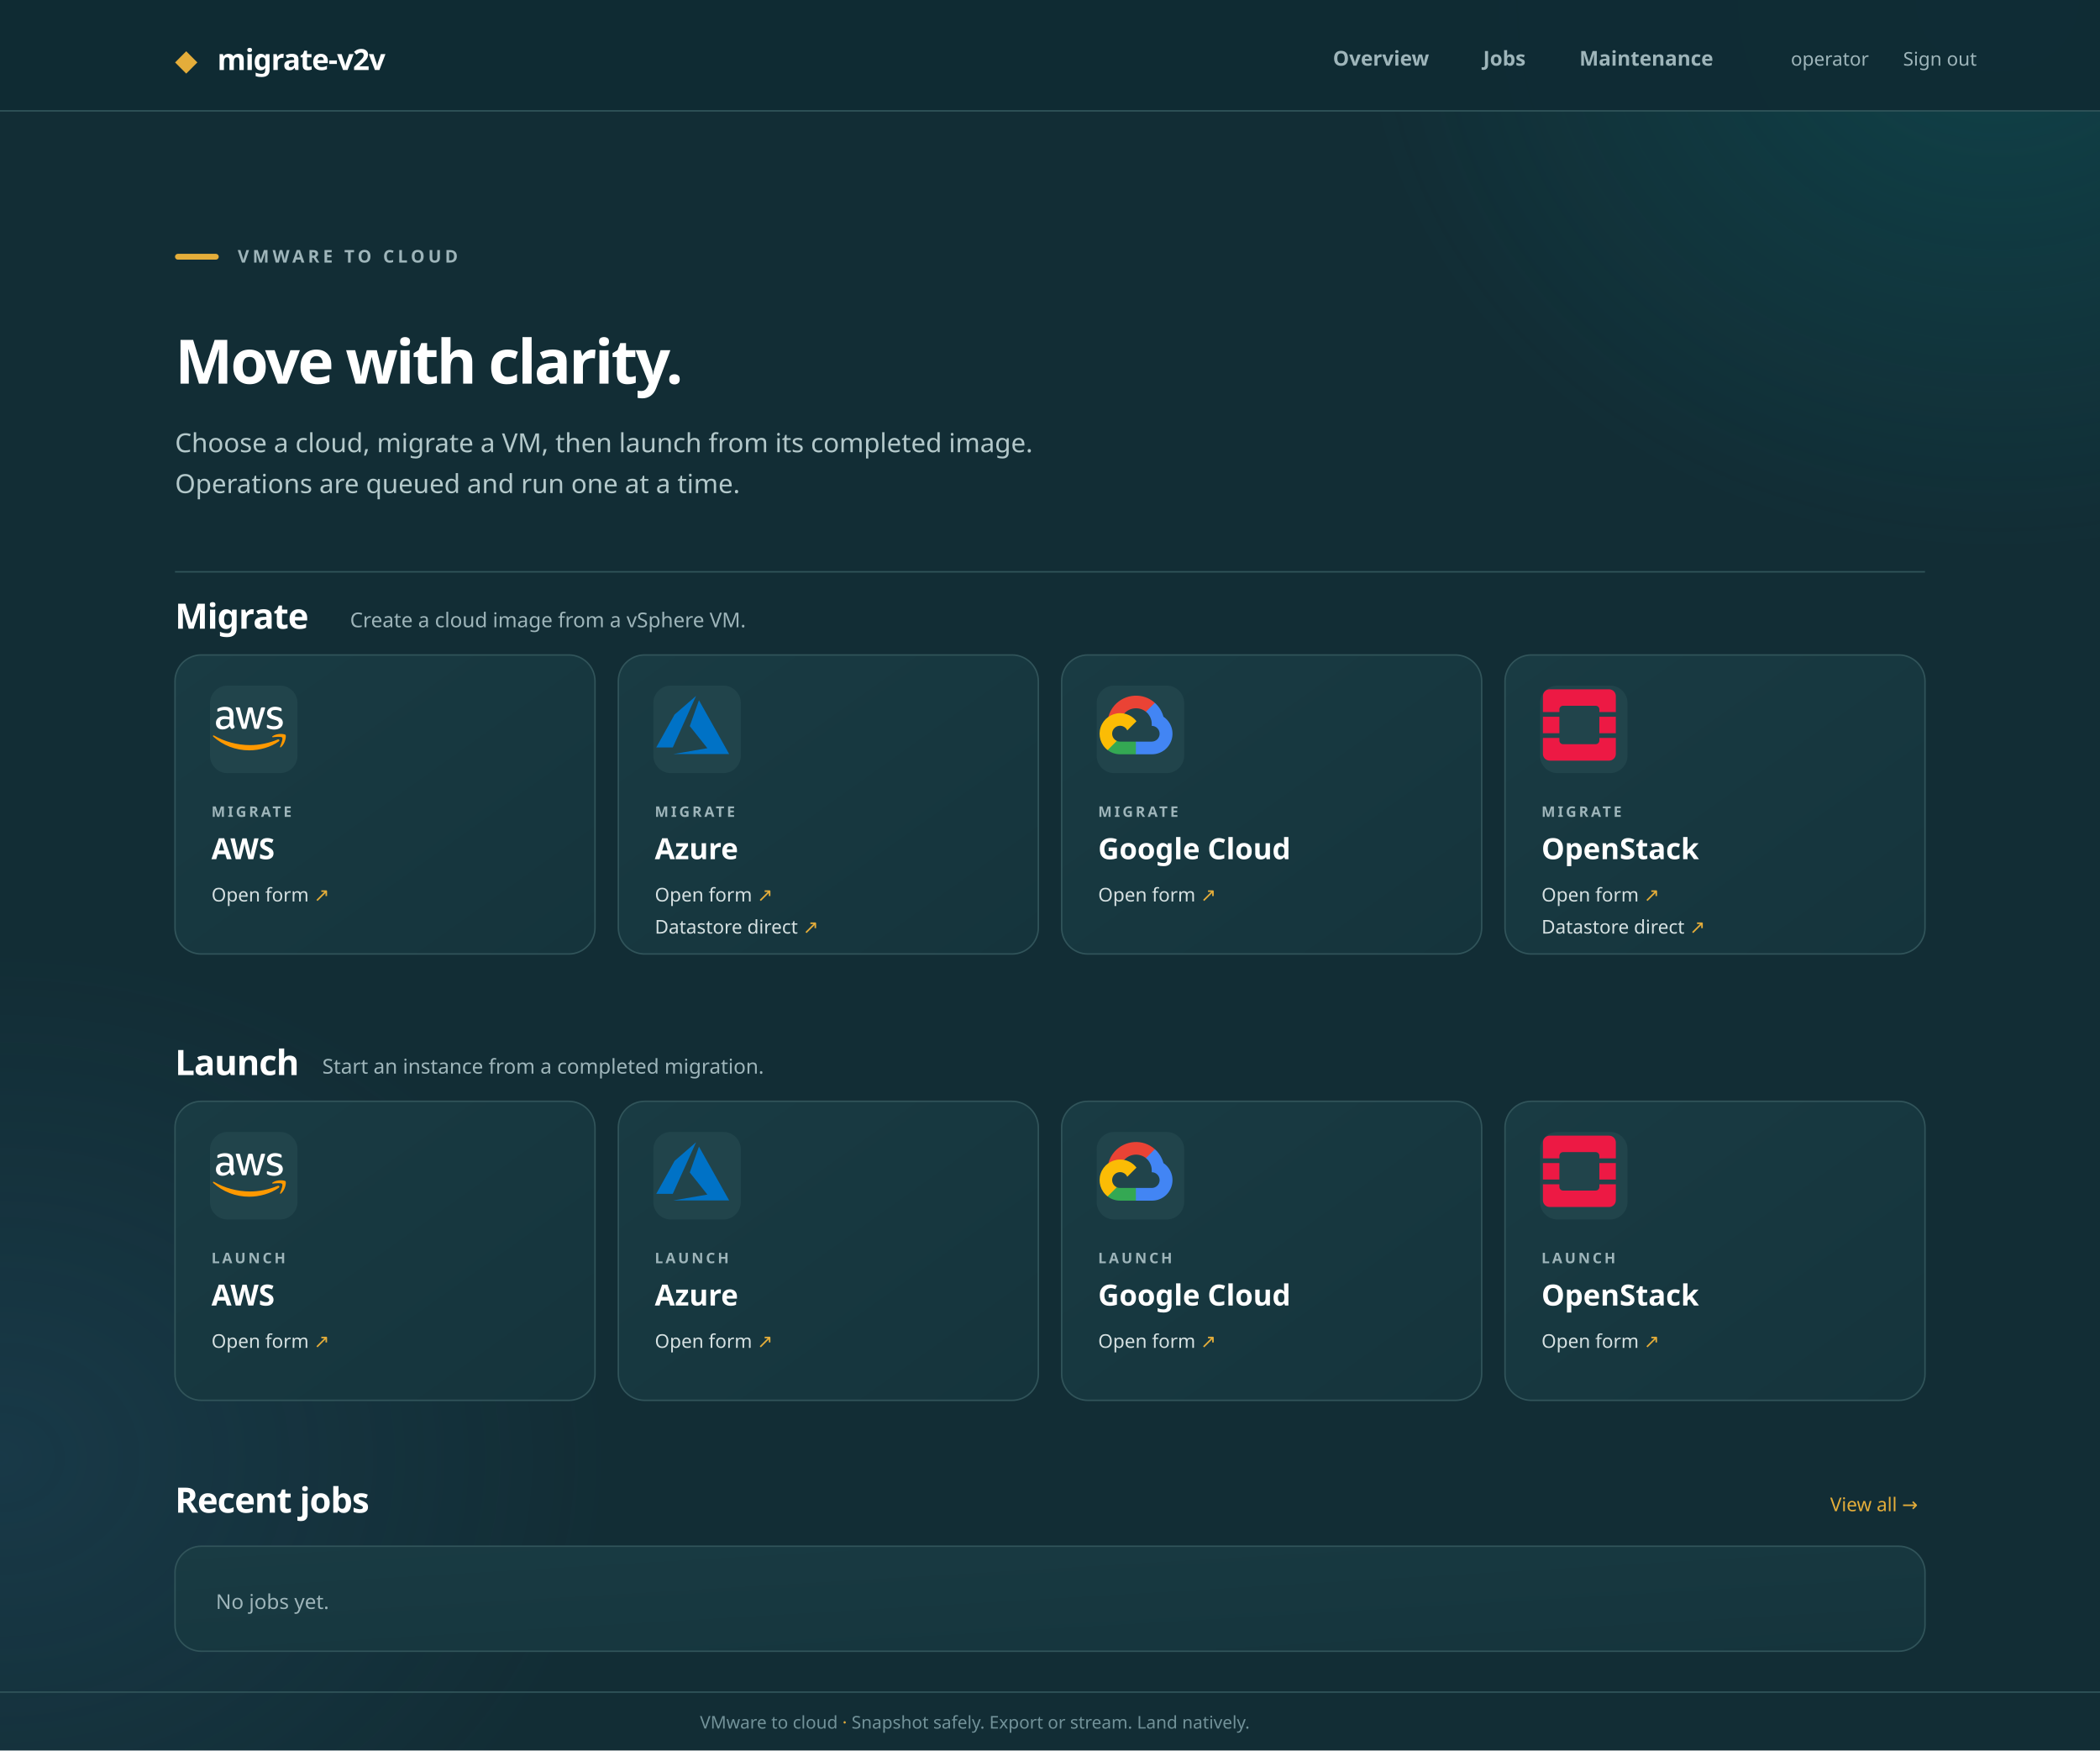
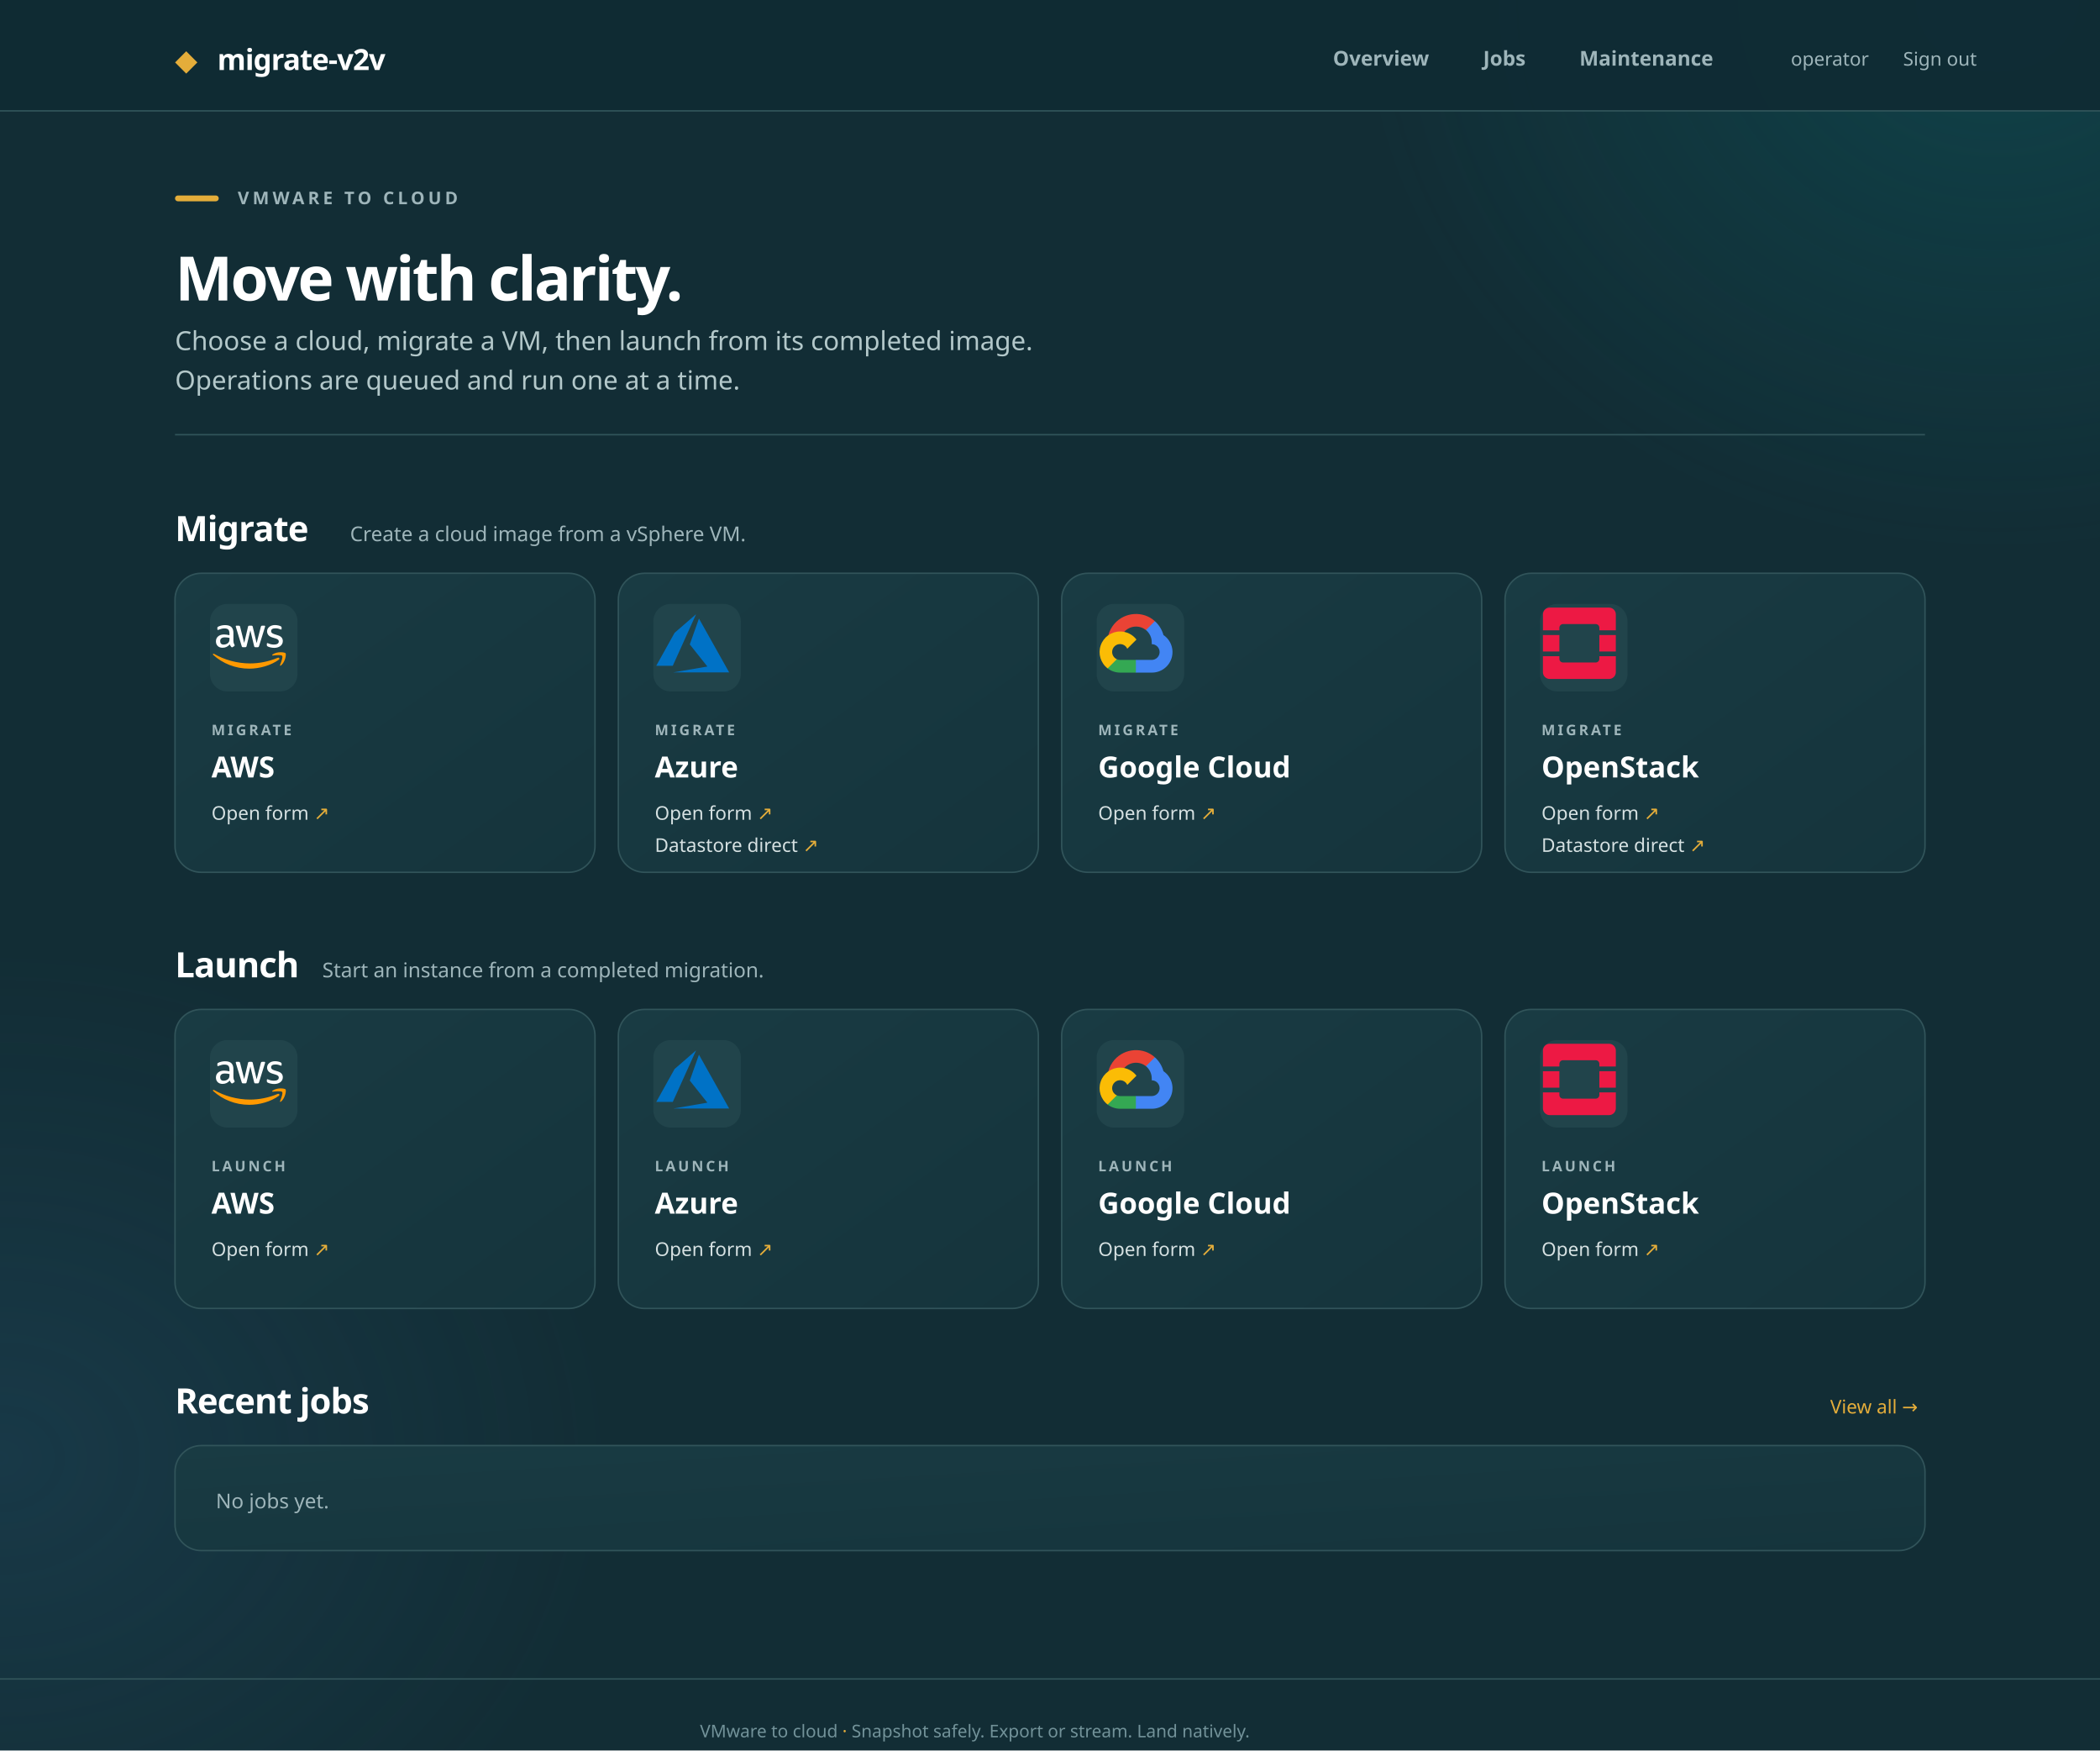
<svg xmlns="http://www.w3.org/2000/svg" width="1440" height="1200" viewBox="0 0 1440 1200" role="img" aria-labelledby="title desc">
  <defs>
    <radialGradient id="glow-a">
      <stop stop-color="#087e82" stop-opacity=".26" />
      <stop offset="1" stop-color="#087e82" stop-opacity="0" />
    </radialGradient>
    <radialGradient id="glow-b">
      <stop stop-color="#3978a8" stop-opacity=".16" />
      <stop offset="1" stop-color="#3978a8" stop-opacity="0" />
    </radialGradient>
    <linearGradient id="card" x2="1" y2="1">
      <stop stop-color="#193b43" />
      <stop offset="1" stop-color="#15343c" />
    </linearGradient>
    <style>
      text{font-family:'Noto Sans','DejaVu Sans',Arial,sans-serif}
      .brand{fill:#fff;font-size:20px;font-weight:750;letter-spacing:-.5px}
      .nav{fill:#9eb5ba;font-size:14px;font-weight:600}
      .user{fill:#9eb5ba;font-size:13px}
      .eyebrow{fill:#9eb5ba;font-size:12px;font-weight:750;letter-spacing:2.4px}
      .hero-title{fill:#fff;font-size:42px;font-weight:700;letter-spacing:-1.5px}
      .hero-copy{fill:#b3c8ca;font-size:18px}
      .section{fill:#fff;font-size:24px;font-weight:750;letter-spacing:-.5px}
      .section-copy{fill:#9eb5ba;font-size:14px}
      .kicker{fill:#9eb5ba;font-size:10px;font-weight:750;letter-spacing:1.7px}
      .card-title{fill:#fff;font-size:20px;font-weight:750}
      .link{fill:#d6e1e2;font-size:13px}
      .arrow{fill:#e4ad3a}
      .empty{fill:#9eb5ba;font-size:14px}
      .footer{fill:#729299;font-size:12px}
    </style>
  </defs>
  <rect width="1440" height="1200" fill="#122d35" />
  <ellipse cx="1370" cy="0" rx="440" ry="380" fill="url(#glow-a)" />
  <ellipse cx="0" cy="1000" rx="420" ry="350" fill="url(#glow-b)" />
  <rect width="1440" height="76" fill="#102b33" fill-opacity=".92" />
  <path d="M0 76H1440" stroke="#31545a" />
  <text x="120" y="48" fill="#e4ad3a" font-size="20">◆</text>
  <text x="149" y="48" class="brand">migrate-v2v</text>
  <text x="914" y="45" class="nav">Overview</text>
  <text x="1017" y="45" class="nav">Jobs</text>
  <text x="1083" y="45" class="nav">Maintenance</text>
  <text x="1228" y="45" class="user">operator</text>
  <text x="1305" y="45" class="user">Sign out</text>
-   <rect x="120" y="174" width="30" height="4" rx="2" fill="#e4ad3a" />
-   <text x="163" y="180" class="eyebrow">VMWARE TO CLOUD</text>
-   <text x="120" y="263" class="hero-title">Move with clarity.</text>
-   <text x="120" y="310" class="hero-copy">Choose a cloud, migrate a VM, then launch from its completed image.</text>
-   <text x="120" y="338" class="hero-copy">Operations are queued and run one at a time.</text>
-   <path d="M120 392H1320" stroke="#31545a" />
-   <text x="120" y="431" class="section">Migrate</text>
-   <text x="240" y="430" class="section-copy">Create a cloud image from a vSphere VM.</text>
-   <g>
+   <rect x="120" y="134" width="30" height="4" rx="2" fill="#e4ad3a" />
+   <text x="163" y="140" class="eyebrow">VMWARE TO CLOUD</text>
+   <text x="120" y="206" class="hero-title">Move with clarity.</text>
+   <text x="120" y="240" class="hero-copy">Choose a cloud, migrate a VM, then launch from its completed image.</text>
+   <text x="120" y="267" class="hero-copy">Operations are queued and run one at a time.</text>
+   <path d="M120 298H1320" stroke="#31545a" />
+   <text x="120" y="371" class="section">Migrate</text>
+   <text x="240" y="371" class="section-copy">Create a cloud image from a vSphere VM.</text>
+   <g transform="translate(0,-56)">
    <rect x="120" y="449" width="288" height="205" rx="18" fill="url(#card)" stroke="#31545a" />
    <rect x="144" y="470" width="60" height="60" rx="12" fill="#21444b" />
    <svg fill-rule="evenodd" viewBox="0 0 24 24" x="146" y="472" width="50" height="50" style="color:#ffffff">
      <path d="M6.763 11.212c0 .296.032.535.088.71.064.176.144.368.256.576.04.063.056.127.056.183 0 .08-.048.16-.152.24l-.503.335a.383.383 0 01-.208.072c-.08 0-.16-.04-.239-.112a2.47 2.47 0 01-.287-.375 6.18 6.18 0 01-.248-.471c-.622.734-1.405 1.101-2.347 1.101-.67 0-1.205-.191-1.596-.574-.39-.384-.59-.894-.59-1.533 0-.678.24-1.23.726-1.644.487-.415 1.133-.623 1.955-.623.272 0 .551.024.846.064.296.04.6.104.918.176v-.583c0-.607-.127-1.03-.375-1.277-.255-.248-.686-.367-1.3-.367-.28 0-.568.031-.863.103-.295.072-.583.16-.862.272a2.4 2.4 0 01-.28.104.488.488 0 01-.127.023c-.112 0-.168-.08-.168-.247v-.391c0-.128.016-.224.056-.28a.597.597 0 01.224-.167 4.577 4.577 0 011.005-.36 4.84 4.84 0 011.246-.151c.95 0 1.644.216 2.091.647.44.43.662 1.085.662 1.963v2.586h.016zm-3.24 1.214c.263 0 .534-.048.822-.144a1.78 1.78 0 00.758-.51 1.27 1.27 0 00.272-.512c.047-.191.08-.423.08-.694v-.335a6.66 6.66 0 00-.735-.136 6.02 6.02 0 00-.75-.048c-.535 0-.926.104-1.19.32-.263.215-.39.518-.39.917 0 .375.095.655.295.846.191.2.47.296.838.296zm6.41.862c-.144 0-.24-.024-.304-.08-.064-.048-.12-.16-.168-.311L7.586 6.726a1.398 1.398 0 01-.072-.32c0-.128.064-.2.191-.2h.783c.151 0 .255.025.31.08.065.048.113.16.16.312l1.342 5.284 1.245-5.284c.04-.16.088-.264.151-.312a.549.549 0 01.32-.08h.638c.152 0 .256.025.32.08.063.048.12.16.151.312l1.261 5.348 1.381-5.348c.048-.16.104-.264.16-.312a.52.52 0 01.311-.08h.743c.127 0 .2.065.2.2 0 .04-.009.08-.017.128a1.137 1.137 0 01-.056.2l-1.923 6.17c-.048.16-.104.263-.168.311a.51.51 0 01-.303.08h-.687c-.15 0-.255-.024-.32-.08-.063-.056-.119-.16-.15-.32L12.32 7.747l-1.23 5.14c-.04.16-.087.264-.15.32-.065.056-.177.08-.32.08l-.686.001zm10.256.215c-.415 0-.83-.048-1.229-.143-.399-.096-.71-.2-.918-.32-.128-.071-.215-.151-.247-.223a.563.563 0 01-.048-.224v-.407c0-.167.064-.247.183-.247.048 0 .096.008.144.024.048.016.12.048.2.08.271.12.566.215.878.279.32.064.63.096.95.096.502 0 .894-.088 1.165-.264a.86.86 0 00.415-.758.777.777 0 00-.215-.559c-.144-.151-.416-.287-.807-.415l-1.157-.36c-.583-.183-1.014-.454-1.277-.813a1.902 1.902 0 01-.4-1.158c0-.335.073-.63.216-.886.144-.255.335-.479.575-.654.24-.184.51-.32.83-.415.32-.096.655-.136 1.006-.136.175 0 .36.008.535.032.183.024.35.056.518.088.16.04.312.08.455.127.144.048.256.096.336.144a.69.69 0 01.24.2.43.43 0 01.071.263v.375c0 .168-.064.256-.184.256a.83.83 0 01-.303-.096 3.652 3.652 0 00-1.532-.311c-.455 0-.815.071-1.062.223-.248.152-.375.383-.375.71 0 .224.08.416.24.567.16.152.454.304.877.44l1.134.358c.574.184.99.44 1.237.767.247.327.367.702.367 1.117 0 .343-.072.655-.207.926a2.157 2.157 0 01-.583.703c-.248.2-.543.343-.886.447-.36.111-.734.167-1.142.167z" fill="currentColor" />
      <path fill="#F90" d="M.378 15.475c3.384 1.963 7.56 3.153 11.877 3.153 2.914 0 6.114-.607 9.06-1.852.44-.2.814.287.383.607-2.626 1.94-6.442 2.969-9.722 2.969-4.598 0-8.74-1.7-11.87-4.526-.247-.223-.024-.527.272-.351zm23.531-.2c.287.36-.08 2.826-1.485 4.007-.215.184-.423.088-.327-.151l.175-.439c.343-.88.802-2.198.52-2.555-.336-.43-2.22-.207-3.074-.103-.255.032-.295-.192-.063-.36 1.5-1.053 3.967-.75 4.254-.399z" />
    </svg>
    <text x="145" y="560" class="kicker">MIGRATE</text>
    <text x="145" y="589" class="card-title">AWS</text>
    <text x="145" y="618" class="link">Open form <tspan class="arrow">↗</tspan>
    </text>
  </g>
-   <g>
+   <g transform="translate(0,-56)">
    <rect x="424" y="449" width="288" height="205" rx="18" fill="url(#card)" stroke="#31545a" />
    <rect x="448" y="470" width="60" height="60" rx="12" fill="#21444b" />
    <svg viewBox="0 0 59.242 47.271" x="450" y="472" width="50" height="50">
      <path fill="#0072c6" d="M32.368 0 14.9 15.145 0 41.895h13.437Zm2.323 3.543-7.454 21.008 14.291 17.956L13.8 47.271h45.442Z" />
    </svg>
    <text x="449" y="560" class="kicker">MIGRATE</text>
    <text x="449" y="589" class="card-title">Azure</text>
    <text x="449" y="618" class="link">Open form <tspan class="arrow">↗</tspan>
    </text>
    <text x="449" y="640" class="link">Datastore direct <tspan class="arrow">↗</tspan>
    </text>
  </g>
-   <g>
+   <g transform="translate(0,-56)">
    <rect x="728" y="449" width="288" height="205" rx="18" fill="url(#card)" stroke="#31545a" />
    <rect x="752" y="470" width="60" height="60" rx="12" fill="#21444b" />
    <svg viewBox="0 0 131.211 105.479" x="754" y="472" width="50" height="50">
      <g>
        <path fill="#ea4335" d="m87.26 29.12 11.405-11.406.758-4.8c-20.781-18.9-53.818-16.755-72.557 4.471a52.674 52.674 0 0 0-11.122 20.839l4.083-.578 22.811-3.755 1.758-1.8a28.573 28.573 0 0 1 39.017-3.164Z" />
        <path fill="#4285f4" d="M114.917 37.883a51.382 51.382 0 0 0-15.489-24.974L83.419 28.918a28.452 28.452 0 0 1 10.445 22.568v2.84a14.167 14.167 0 1 1 0 28.334h-28.53l-2.8 3.042v17.091l2.8 2.684h28.531a36.956 36.956 0 0 0 21.053-67.594" />
        <path fill="#34a853" d="M36.836 105.477h28.5V82.666h-28.5a14.04 14.04 0 0 1-5.842-1.278l-4.043 1.238-11.486 11.405-1 3.881a36.987 36.987 0 0 0 22.371 7.565" />
        <path fill="#fbbc05" d="M36.837 31.484a37.062 37.062 0 0 0-22.371 66.438l16.53-16.53a14.247 14.247 0 1 1 18.849-18.849l16.53-16.53a37.023 37.023 0 0 0-29.538-14.529" />
      </g>
    </svg>
    <text x="753" y="560" class="kicker">MIGRATE</text>
    <text x="753" y="589" class="card-title">Google Cloud</text>
    <text x="753" y="618" class="link">Open form <tspan class="arrow">↗</tspan>
    </text>
  </g>
-   <g>
+   <g transform="translate(0,-56)">
    <rect x="1032" y="449" width="288" height="205" rx="18" fill="url(#card)" stroke="#31545a" />
    <rect x="1056" y="470" width="60" height="60" rx="12" fill="#21444b" />
    <svg viewBox="0 0 24 24" x="1058" y="472" width="50" height="50">
      <path d="M18.575 9.29h5.418v5.42h-5.418zM0 9.29h5.419v5.42H0zm18.575 7.827a1.207 1.207 0 0 1-1.206 1.206H6.623a1.207 1.207 0 0 1-1.205-1.206v-.858H0v5.252a2.236 2.236 0 0 0 2.229 2.23h19.53A2.237 2.237 0 0 0 24 21.512V16.26h-5.425zM21.763.258H2.233a2.236 2.236 0 0 0-2.23 2.23V7.74h5.419v-.858a1.206 1.206 0 0 1 1.205-1.206h10.746a1.206 1.206 0 0 1 1.205 1.206v.858H24V2.487A2.237 2.237 0 0 0 21.763.258Z" fill="#ED1944" />
    </svg>
    <text x="1057" y="560" class="kicker">MIGRATE</text>
    <text x="1057" y="589" class="card-title">OpenStack</text>
    <text x="1057" y="618" class="link">Open form <tspan class="arrow">↗</tspan>
    </text>
    <text x="1057" y="640" class="link">Datastore direct <tspan class="arrow">↗</tspan>
    </text>
  </g>
-   <text x="120" y="737" class="section">Launch</text>
-   <text x="221" y="736" class="section-copy">Start an instance from a completed migration.</text>
-   <g>
+   <text x="120" y="670" class="section">Launch</text>
+   <text x="221" y="670" class="section-copy">Start an instance from a completed migration.</text>
+   <g transform="translate(0,-63)">
    <rect x="120" y="755" width="288" height="205" rx="18" fill="url(#card)" stroke="#31545a" />
    <rect x="144" y="776" width="60" height="60" rx="12" fill="#21444b" />
    <svg fill-rule="evenodd" viewBox="0 0 24 24" x="146" y="778" width="50" height="50" style="color:#ffffff">
      <path d="M6.763 11.212c0 .296.032.535.088.71.064.176.144.368.256.576.04.063.056.127.056.183 0 .08-.048.16-.152.24l-.503.335a.383.383 0 01-.208.072c-.08 0-.16-.04-.239-.112a2.47 2.47 0 01-.287-.375 6.18 6.18 0 01-.248-.471c-.622.734-1.405 1.101-2.347 1.101-.67 0-1.205-.191-1.596-.574-.39-.384-.59-.894-.59-1.533 0-.678.24-1.23.726-1.644.487-.415 1.133-.623 1.955-.623.272 0 .551.024.846.064.296.04.6.104.918.176v-.583c0-.607-.127-1.03-.375-1.277-.255-.248-.686-.367-1.3-.367-.28 0-.568.031-.863.103-.295.072-.583.16-.862.272a2.4 2.4 0 01-.28.104.488.488 0 01-.127.023c-.112 0-.168-.08-.168-.247v-.391c0-.128.016-.224.056-.28a.597.597 0 01.224-.167 4.577 4.577 0 011.005-.36 4.84 4.84 0 011.246-.151c.95 0 1.644.216 2.091.647.44.43.662 1.085.662 1.963v2.586h.016zm-3.24 1.214c.263 0 .534-.048.822-.144a1.78 1.78 0 00.758-.51 1.27 1.27 0 00.272-.512c.047-.191.08-.423.08-.694v-.335a6.66 6.66 0 00-.735-.136 6.02 6.02 0 00-.75-.048c-.535 0-.926.104-1.19.32-.263.215-.39.518-.39.917 0 .375.095.655.295.846.191.2.47.296.838.296zm6.41.862c-.144 0-.24-.024-.304-.08-.064-.048-.12-.16-.168-.311L7.586 6.726a1.398 1.398 0 01-.072-.32c0-.128.064-.2.191-.2h.783c.151 0 .255.025.31.08.065.048.113.16.16.312l1.342 5.284 1.245-5.284c.04-.16.088-.264.151-.312a.549.549 0 01.32-.08h.638c.152 0 .256.025.32.08.063.048.12.16.151.312l1.261 5.348 1.381-5.348c.048-.16.104-.264.16-.312a.52.52 0 01.311-.08h.743c.127 0 .2.065.2.2 0 .04-.009.08-.017.128a1.137 1.137 0 01-.056.2l-1.923 6.17c-.048.16-.104.263-.168.311a.51.51 0 01-.303.08h-.687c-.15 0-.255-.024-.32-.08-.063-.056-.119-.16-.15-.32L12.32 7.747l-1.23 5.14c-.04.16-.087.264-.15.32-.065.056-.177.08-.32.08l-.686.001zm10.256.215c-.415 0-.83-.048-1.229-.143-.399-.096-.71-.2-.918-.32-.128-.071-.215-.151-.247-.223a.563.563 0 01-.048-.224v-.407c0-.167.064-.247.183-.247.048 0 .096.008.144.024.048.016.12.048.2.08.271.12.566.215.878.279.32.064.63.096.95.096.502 0 .894-.088 1.165-.264a.86.86 0 00.415-.758.777.777 0 00-.215-.559c-.144-.151-.416-.287-.807-.415l-1.157-.36c-.583-.183-1.014-.454-1.277-.813a1.902 1.902 0 01-.4-1.158c0-.335.073-.63.216-.886.144-.255.335-.479.575-.654.24-.184.51-.32.83-.415.32-.096.655-.136 1.006-.136.175 0 .36.008.535.032.183.024.35.056.518.088.16.04.312.08.455.127.144.048.256.096.336.144a.69.69 0 01.24.2.43.43 0 01.071.263v.375c0 .168-.064.256-.184.256a.83.83 0 01-.303-.096 3.652 3.652 0 00-1.532-.311c-.455 0-.815.071-1.062.223-.248.152-.375.383-.375.71 0 .224.08.416.24.567.16.152.454.304.877.44l1.134.358c.574.184.99.44 1.237.767.247.327.367.702.367 1.117 0 .343-.072.655-.207.926a2.157 2.157 0 01-.583.703c-.248.2-.543.343-.886.447-.36.111-.734.167-1.142.167z" fill="currentColor" />
      <path fill="#F90" d="M.378 15.475c3.384 1.963 7.56 3.153 11.877 3.153 2.914 0 6.114-.607 9.06-1.852.44-.2.814.287.383.607-2.626 1.94-6.442 2.969-9.722 2.969-4.598 0-8.74-1.7-11.87-4.526-.247-.223-.024-.527.272-.351zm23.531-.2c.287.36-.08 2.826-1.485 4.007-.215.184-.423.088-.327-.151l.175-.439c.343-.88.802-2.198.52-2.555-.336-.43-2.22-.207-3.074-.103-.255.032-.295-.192-.063-.36 1.5-1.053 3.967-.75 4.254-.399z" />
    </svg>
    <text x="145" y="866" class="kicker">LAUNCH</text>
    <text x="145" y="895" class="card-title">AWS</text>
    <text x="145" y="924" class="link">Open form <tspan class="arrow">↗</tspan>
    </text>
  </g>
-   <g>
+   <g transform="translate(0,-63)">
    <rect x="424" y="755" width="288" height="205" rx="18" fill="url(#card)" stroke="#31545a" />
    <rect x="448" y="776" width="60" height="60" rx="12" fill="#21444b" />
    <svg viewBox="0 0 59.242 47.271" x="450" y="778" width="50" height="50">
      <path fill="#0072c6" d="M32.368 0 14.9 15.145 0 41.895h13.437Zm2.323 3.543-7.454 21.008 14.291 17.956L13.8 47.271h45.442Z" />
    </svg>
    <text x="449" y="866" class="kicker">LAUNCH</text>
    <text x="449" y="895" class="card-title">Azure</text>
    <text x="449" y="924" class="link">Open form <tspan class="arrow">↗</tspan>
    </text>
  </g>
-   <g>
+   <g transform="translate(0,-63)">
    <rect x="728" y="755" width="288" height="205" rx="18" fill="url(#card)" stroke="#31545a" />
    <rect x="752" y="776" width="60" height="60" rx="12" fill="#21444b" />
    <svg viewBox="0 0 131.211 105.479" x="754" y="778" width="50" height="50">
      <g>
        <path fill="#ea4335" d="m87.26 29.12 11.405-11.406.758-4.8c-20.781-18.9-53.818-16.755-72.557 4.471a52.674 52.674 0 0 0-11.122 20.839l4.083-.578 22.811-3.755 1.758-1.8a28.573 28.573 0 0 1 39.017-3.164Z" />
        <path fill="#4285f4" d="M114.917 37.883a51.382 51.382 0 0 0-15.489-24.974L83.419 28.918a28.452 28.452 0 0 1 10.445 22.568v2.84a14.167 14.167 0 1 1 0 28.334h-28.53l-2.8 3.042v17.091l2.8 2.684h28.531a36.956 36.956 0 0 0 21.053-67.594" />
        <path fill="#34a853" d="M36.836 105.477h28.5V82.666h-28.5a14.04 14.04 0 0 1-5.842-1.278l-4.043 1.238-11.486 11.405-1 3.881a36.987 36.987 0 0 0 22.371 7.565" />
        <path fill="#fbbc05" d="M36.837 31.484a37.062 37.062 0 0 0-22.371 66.438l16.53-16.53a14.247 14.247 0 1 1 18.849-18.849l16.53-16.53a37.023 37.023 0 0 0-29.538-14.529" />
      </g>
    </svg>
    <text x="753" y="866" class="kicker">LAUNCH</text>
    <text x="753" y="895" class="card-title">Google Cloud</text>
    <text x="753" y="924" class="link">Open form <tspan class="arrow">↗</tspan>
    </text>
  </g>
-   <g>
+   <g transform="translate(0,-63)">
    <rect x="1032" y="755" width="288" height="205" rx="18" fill="url(#card)" stroke="#31545a" />
    <rect x="1056" y="776" width="60" height="60" rx="12" fill="#21444b" />
    <svg viewBox="0 0 24 24" x="1058" y="778" width="50" height="50">
      <path d="M18.575 9.29h5.418v5.42h-5.418zM0 9.29h5.419v5.42H0zm18.575 7.827a1.207 1.207 0 0 1-1.206 1.206H6.623a1.207 1.207 0 0 1-1.205-1.206v-.858H0v5.252a2.236 2.236 0 0 0 2.229 2.23h19.53A2.237 2.237 0 0 0 24 21.512V16.26h-5.425zM21.763.258H2.233a2.236 2.236 0 0 0-2.23 2.23V7.74h5.419v-.858a1.206 1.206 0 0 1 1.205-1.206h10.746a1.206 1.206 0 0 1 1.205 1.206v.858H24V2.487A2.237 2.237 0 0 0 21.763.258Z" fill="#ED1944" />
    </svg>
    <text x="1057" y="866" class="kicker">LAUNCH</text>
    <text x="1057" y="895" class="card-title">OpenStack</text>
    <text x="1057" y="924" class="link">Open form <tspan class="arrow">↗</tspan>
    </text>
  </g>
-   <text x="120" y="1037" class="section">Recent jobs</text>
-   <text x="1255" y="1036" fill="#e4ad3a" font-size="13">View all →</text>
-   <rect x="120" y="1060" width="1200" height="72" rx="18" fill="url(#card)" stroke="#31545a" />
-   <text x="148" y="1103" class="empty">No jobs yet.</text>
-   <path d="M0 1160H1440" stroke="#31545a" />
-   <text x="480" y="1185" class="footer">VMware to cloud  <tspan fill="#e4ad3a">·</tspan>  Snapshot safely. Export or stream. Land natively.</text>
+   <text x="120" y="969" class="section">Recent jobs</text>
+   <text x="1255" y="969" fill="#e4ad3a" font-size="13">View all →</text>
+   <rect x="120" y="991" width="1200" height="72" rx="18" fill="url(#card)" stroke="#31545a" />
+   <text x="148" y="1034" class="empty">No jobs yet.</text>
+   <path d="M0 1151H1440" stroke="#31545a" />
+   <text x="480" y="1191" class="footer">VMware to cloud  <tspan fill="#e4ad3a">·</tspan>  Snapshot safely. Export or stream. Land natively.</text>
</svg>
